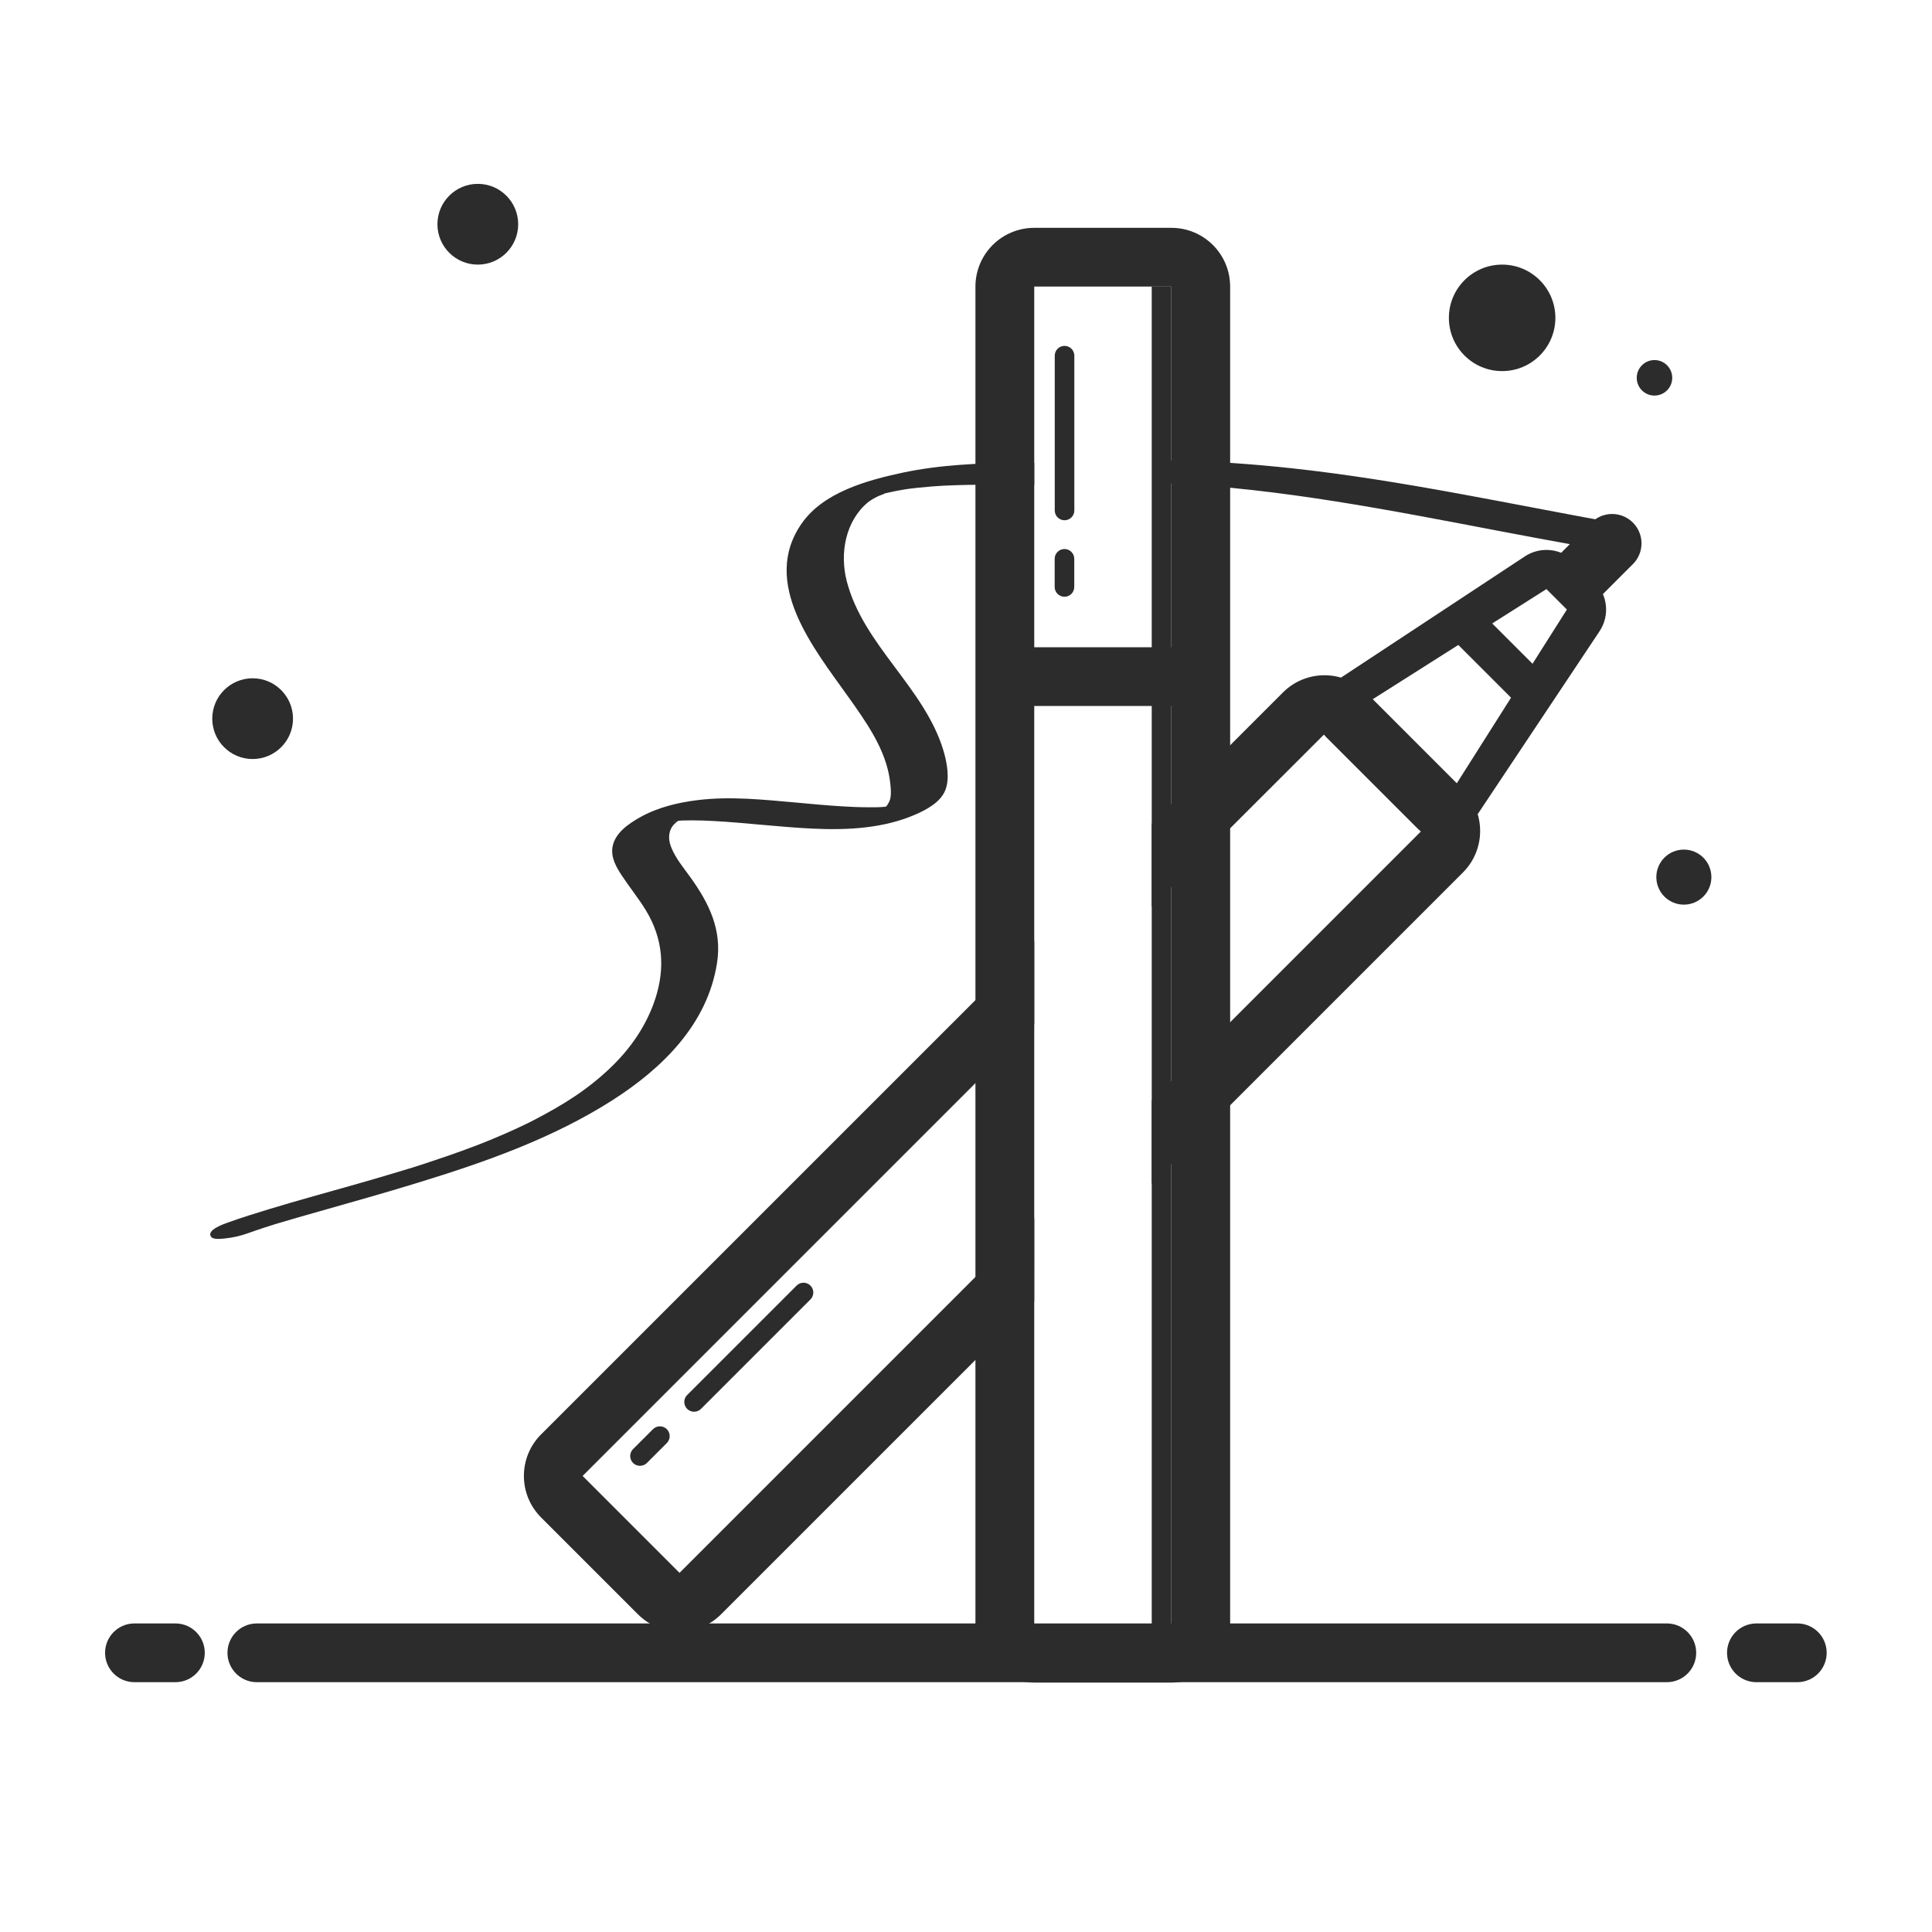
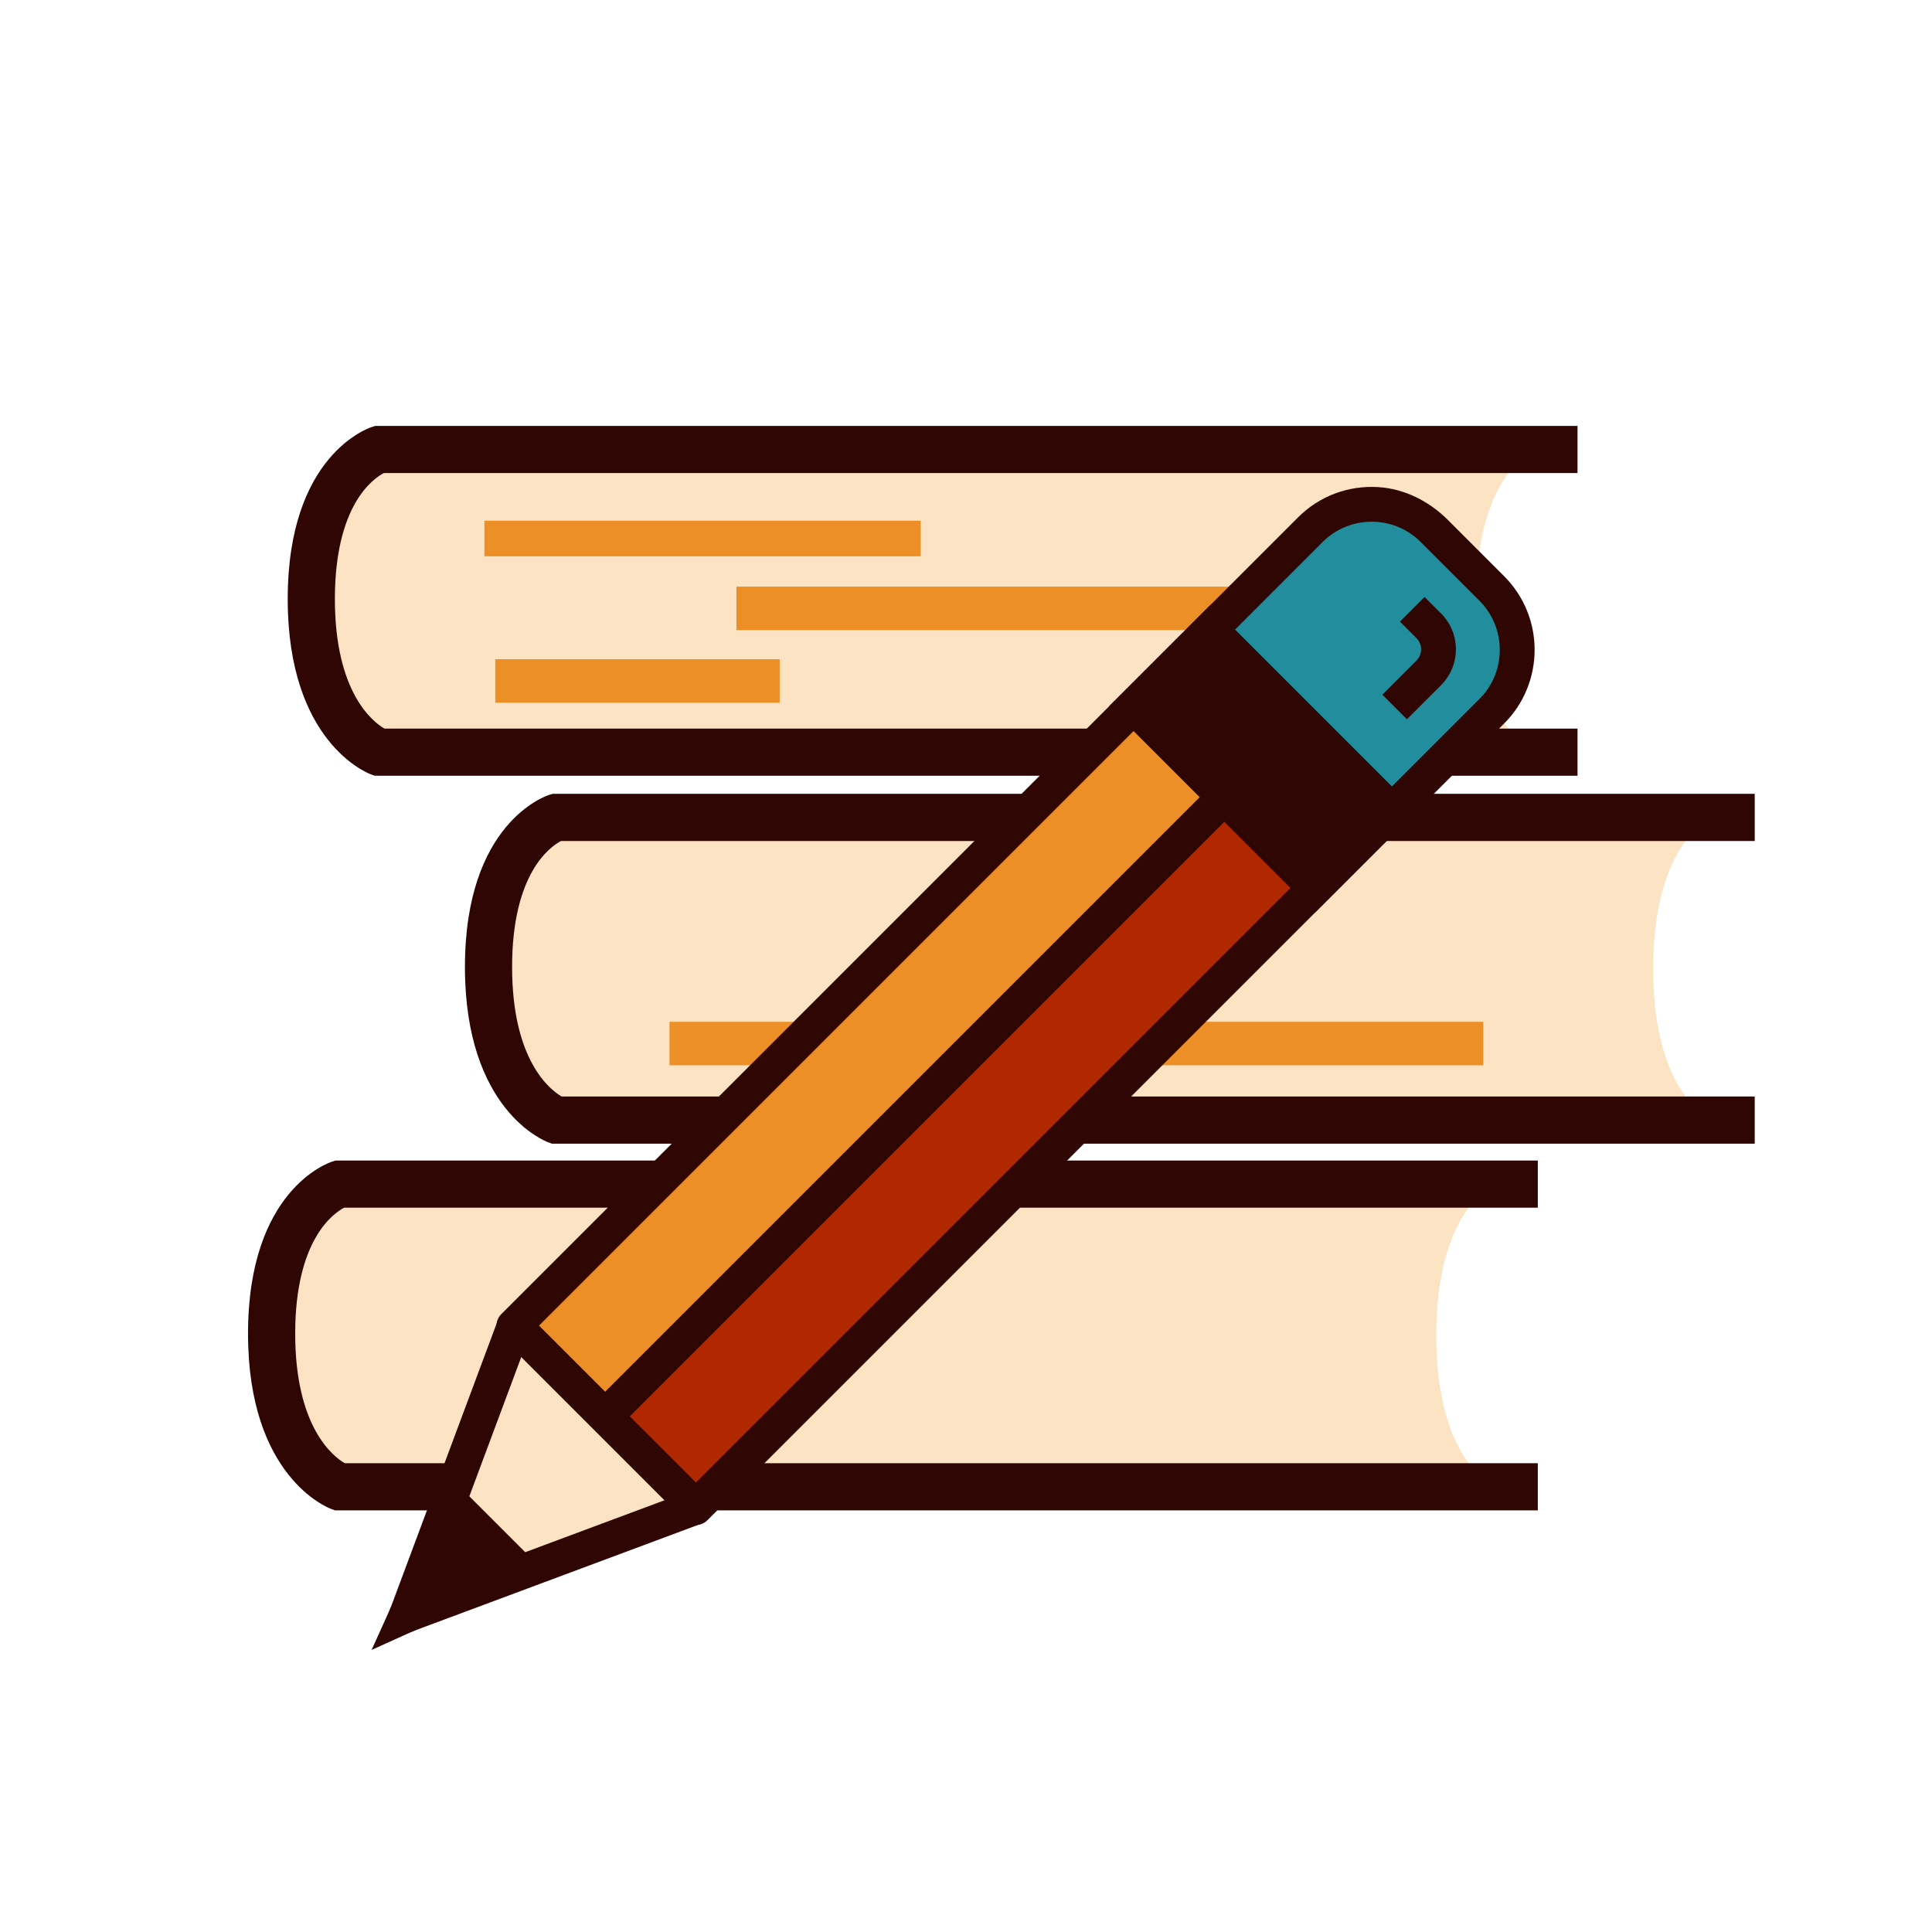
- <svg xmlns="http://www.w3.org/2000/svg" t="1670776720559" class="icon" viewBox="0 0 1024 1024" version="1.1" p-id="28677" width="64" height="64">
-   <path d="M861.92 278.21c-58.94-10.45-117.49-23.52-177.08-30-21.53-2.33-43.18-3.87-64.84-4.12v12.13c59.06 2.72 117.3 14.31 175.25 25.34 13.93 2.65 27.86 5.27 41.82 7.75 6.77 1.2 14.85-1.24 21-4 2.23-1.02 10.5-5.92 3.85-7.1zM548.17 245.29h-8.61c-20.51 0.17-41.3 1-61.42 5.29-18.55 4-41.56 10.28-53.12 26.71-22.2 31.57 6.39 66.45 24.37 91.75 9.54 13.42 20.3 28.3 22.35 45.12 0.36 3 0.79 6.73 0 9.64a11.85 11.85 0 0 1-1.58 3.05c-0.08 0.13-0.37 0.46-0.56 0.68l-1.61 0.17c-0.29 0-1.21 0.08-1.65 0.1l-1.64 0.06h-5.43c-4.39 0-8.77-0.24-13.15-0.5-8.37-0.5-15.47-1.19-24.28-2-17.23-1.52-34.87-3.42-52.13-1.28-10.47 1.3-21.15 3.86-30.41 9.06-6.11 3.43-13.42 8.37-14.66 15.81-0.93 5.62 2 10.66 5 15.2 4.13 6.27 8.92 12.08 12.8 18.52 8.88 14.72 10.2 30.31 4.92 46.57-4.53 14-13 26.33-23.53 36.43-12.43 11.92-24.9 19.64-40.29 27.71l-0.27 0.14-0.35 0.17-2.55 1.31q-3.05 1.49-6.13 2.92-6.24 2.89-12.59 5.53-2.76 1.15-5.54 2.26l-1.74 0.68-3.26 1.25q-6.55 2.48-13.17 4.78-6.06 2.11-12.16 4.11-3.31 1.08-6.64 2.14l-3.31 1-2.61 0.8q-11.89 3.6-23.84 7c-15.58 4.45-31.23 8.68-46.74 13.4-7.18 2.19-14.36 4.42-21.43 6.95-2.3 0.82-12.42 4.2-9.14 7.91 1.31 1.48 6.15 0.76 7.57 0.62a49.11 49.11 0 0 0 11.7-2.69q4.55-1.63 9.14-3.12l4.09-1.3 0.63-0.21 2.26-0.68c7.16-2.15 14.35-4.2 21.54-6.23 17.55-5 35.11-9.89 52.54-15.27 35.46-10.85 71.37-23.52 102.8-43.54 26.66-17 50.63-40.39 55.7-72.88 2.74-17.54-4.17-31.64-14.17-45.53-3.64-5.05-7.9-10.12-10.19-16-1.88-4.8-1.18-9.32 1.86-12.27a20.76 20.76 0 0 1 1.87-1.58l1.93-0.16c1.72 0 3.44-0.09 5.16-0.09 4.06 0 8.11 0.15 12.16 0.38 16.73 0.92 34.35 3.16 52 4 18.55 0.88 38-0.06 55.2-7.76 5.74-2.57 12.74-6.42 15.19-12.65s0.85-14.77-1.05-21.09c-10.13-33.4-42.43-55.68-51.21-89.68-3.83-14.86-0.61-31.87 11.18-41.71 0.29-0.25 0.61-0.48 0.92-0.71-0.49 0.37 1.33-0.85 1.47-0.94l1.37-0.78c0.28-0.13 1.45-0.75 1.75-0.88 0.71-0.31 3.92-1.49 0.25-0.16 0.81-0.29 1.63-0.58 2.44-0.88a5.23 5.23 0 0 0 0.92-0.46c1-0.27 2.06-0.42 2.87-0.62 0.44-0.11 1.73-0.37 2.16-0.46l-1.83 0.36c1.12-0.22 2.24-0.47 3.37-0.68 1.47-0.28 2.95-0.53 4.43-0.77l2.36-0.33q1.8-0.23 3.61-0.42 4-0.43 7.94-0.74c15.61-1.21 35.45-0.89 53.29-0.9h0.88zM357.78 435.18h-0.25l0.35-0.09 0.3-0.08z m-0.46 0.1h0.24c-1.79 0.55-1.1 0.26-0.25 0z m4.56-1.73c0.69-0.35 1.21-0.59 0 0z" fill="#2c2c2c" p-id="28678" />
-   <path d="M775.4 418.42L724 367a31.13 31.13 0 0 0-44 0l-69.56 69.56v44l91.56-91.5 51.37 51.37-142.93 142.95v44l165-165a31.13 31.13 0 0 0-0.04-43.96zM548.17 645.65l-188 188-51.37-51.37 239.37-239.37v-44L286.78 760.27a31.13 31.13 0 0 0 0 44l51.37 51.37a31.13 31.13 0 0 0 44 0l166-166z" fill="#2c2c2c" p-id="28679" />
-   <path d="M253.25 118.85m-21.4 0a21.4 21.4 0 1 0 42.8 0 21.4 21.4 0 1 0-42.8 0Z" fill="#2c2c2c" p-id="28680" />
-   <path d="M133.9 380.9m-21.4 0a21.4 21.4 0 1 0 42.8 0 21.4 21.4 0 1 0-42.8 0Z" fill="#2c2c2c" p-id="28681" />
-   <path d="M892.48 464.89m-14.59 0a14.59 14.59 0 1 0 29.18 0 14.59 14.59 0 1 0-29.18 0Z" fill="#2c2c2c" p-id="28682" />
-   <path d="M796.16 168.47m-28.22 0a28.22 28.22 0 1 0 56.44 0 28.22 28.22 0 1 0-56.44 0Z" fill="#2c2c2c" p-id="28683" />
-   <path d="M876.91 200.25m-9.41 0a9.41 9.41 0 1 0 18.82 0 9.41 9.41 0 1 0-18.82 0Z" fill="#2c2c2c" p-id="28684" />
-   <path d="M819.63 312.22l10.85 10.85-64.84 102.34-48.31-48.31 102.3-64.87m0-20.76a20.7 20.7 0 0 0-11.42 3.43l-111.29 73.36c-5.21 3.43 0.85-0.3 0.22 5.9a20.76 20.76 0 0 0 6 16.78l48.31 48.31a20.76 20.76 0 0 0 14.68 6.08q1 0 2.05-0.1c6.19-0.61 2.33 5.36 5.78 0.18l73.83-110.83a20.76 20.76 0 0 0-2.6-26.18l-10.85-10.85a20.74 20.74 0 0 0-14.68-6.08zM953 891.59h-22.46a15.57 15.57 0 0 1 0-31.13H953a15.57 15.57 0 0 1 0 31.13zM883.84 891.59h-748.1a15.57 15.57 0 0 1 0-31.13h748.1a15.57 15.57 0 0 1 0 31.13zM93.36 891.59H70.87a15.57 15.57 0 0 1 0-31.13h22.49a15.57 15.57 0 0 1 0 31.13z" fill="#2c2c2c" p-id="28685" />
-   <path d="M620.82 151.89v708.78h-72.65V151.89h72.65m0-31.13h-72.65A31.13 31.13 0 0 0 517 151.89v708.78a31.13 31.13 0 0 0 31.13 31.13h72.65A31.13 31.13 0 0 0 652 860.67V151.89a31.13 31.13 0 0 0-31.13-31.13z" fill="#2c2c2c" p-id="28686" />
-   <path d="M610.44 151.89h10.37v708.79h-10.37z" fill="#2c2c2c" p-id="28687" />
-   <path d="M837.93 304.52l16.06-16.06" fill="#2c2c2c" p-id="28688" />
-   <path d="M837.93 320.08a15.57 15.57 0 0 1-11-26.57L843 277.46a15.57 15.57 0 1 1 22 22l-16.05 16.05a15.52 15.52 0 0 1-11.02 4.57z" fill="#2c2c2c" p-id="28689" />
-   <path d="M778.82 333l33.71 33.72" fill="#2c2c2c" p-id="28690" />
-   <path d="M812.53 377.09a10.35 10.35 0 0 1-7.34-3l-33.71-33.71a10.38 10.38 0 0 1 14.68-14.68l33.71 33.71a10.38 10.38 0 0 1-7.34 17.72zM620.82 374.17h-72.65a15.57 15.57 0 0 1 0-31.13h72.65a15.57 15.57 0 1 1 0 31.13z" fill="#2c2c2c" p-id="28691" />
-   <path d="M564.23 316.29a5.19 5.19 0 0 1-5.23-5.19v-14.92a5.19 5.19 0 0 1 10.38 0v14.92a5.19 5.19 0 0 1-5.15 5.19zM564.23 275.75a5.19 5.19 0 0 1-5.19-5.19v-82.05a5.19 5.19 0 0 1 10.38 0v82.05a5.19 5.19 0 0 1-5.19 5.19z" fill="#2c2c2c" p-id="28692" />
-   <path d="M349.76 761.18l-10.55 10.54" fill="#2c2c2c" p-id="28693" />
-   <path d="M339.21 776.91a5.19 5.19 0 0 1-3.67-8.86l10.55-10.55a5.19 5.19 0 0 1 7.34 7.34l-10.55 10.55a5.17 5.17 0 0 1-3.67 1.52z" fill="#2c2c2c" p-id="28694" />
-   <path d="M425.9 685.04l-58.02 58.02" fill="#2c2c2c" p-id="28695" />
-   <path d="M367.88 748.25a5.19 5.19 0 0 1-3.67-8.86l58-58a5.19 5.19 0 0 1 7.34 7.34l-58 58a5.17 5.17 0 0 1-3.67 1.52z" fill="#2c2c2c" p-id="28696" />
+ <svg xmlns="http://www.w3.org/2000/svg" t="1671035268827" class="icon" viewBox="0 0 1024 1024" version="1.1" p-id="2223" width="128" height="128">
+   <path d="M813.09 238.24H200.855s-35.86 11.324-35.86 79.27 35.86 81.157 35.86 81.157H813.09s-30.833-13.212-30.833-80.214 30.833-80.213 30.833-80.213z" fill="#FCE3C3" p-id="2224" />
+   <path d="M836.11 411.167H198.626l-2.092-0.771c-1.798-0.662-44.039-17.096-44.039-92.887 0-76.229 42.775-90.614 44.597-91.189l1.837-0.58H836.11v25H203.434c-5.723 2.987-25.938 17.064-25.938 66.77 0 49.62 20.176 65.117 26.251 68.657H836.11v25z" fill="#300604" p-id="2225" />
+   <path d="M256.75 275.988h231.233v18.873H256.75zM390.334 310.933h344.649v23.043H390.334zM262.52 349.398h150.736v23.043H262.52z" fill="#ED8F27" p-id="2226" />
+   <path d="M907.017 433.246H294.782s-35.86 11.324-35.86 79.27 35.86 81.157 35.86 81.157h612.235s-30.833-13.212-30.833-80.214 30.833-80.213 30.833-80.213z" fill="#FCE3C3" p-id="2227" />
+   <path d="M930.037 606.173H292.553l-2.092-0.771c-1.798-0.662-44.039-17.096-44.039-92.887 0-76.229 42.775-90.614 44.597-91.189l1.837-0.58h637.182v25H297.36c-5.723 2.987-25.938 17.064-25.938 66.77 0 49.62 20.176 65.117 26.251 68.657h632.364v25z" fill="#300604" p-id="2228" />
+   <path d="M354.857 541.566h431.325v23.043H354.857z" fill="#ED8F27" p-id="2229" />
+   <path d="M792.055 627.604H179.82s-35.86 11.324-35.86 79.27 35.86 81.157 35.86 81.157h612.235s-30.833-13.212-30.833-80.214 30.833-80.213 30.833-80.213z" fill="#FCE3C3" p-id="2230" />
+   <path d="M815.075 800.531H177.59l-2.092-0.771c-1.799-0.663-44.038-17.097-44.038-92.887 0-76.229 42.774-90.614 44.595-91.189l1.838-0.58h637.183v25H182.397c-5.723 2.987-25.938 17.064-25.938 66.77 0 49.619 20.175 65.117 26.25 68.657h632.365v25z" fill="#300604" p-id="2231" />
+   <path d="M265.709 708.718l-50.263 147.29 153.236-57.634z" fill="#FCE3C3" p-id="2232" />
+   <path d="M314.22 744.184l54.462 54.19L697.02 470.635l-51.623-47.93z" fill="#B12800" p-id="2233" />
+   <path d="M268.266 699.017l54.461 54.19 328.339-327.739-51.623-47.93z" fill="#ED8F27" p-id="2234" />
+   <path d="M645.397 329.934l58.74-57.215 41.085-3.024 52.717 53.485 3.061 42-66.183 67.658z" fill="#228E9D" p-id="2235" />
+   <path d="M362.732 805.746l-97.023-97.028a8.645 8.645 0 0 1 0-12.226l422.24-422.237c11.268-11.271 26.55-17.075 42.624-16.073 13.979 0.871 26.973 7.542 36.878 17.445l29.748 29.746c21.576 21.574 21.578 56.555 0.002 78.131L374.957 805.746a8.644 8.644 0 0 1-12.225 0z m-77.039-103.141l83.152 83.158 415.308-415.308c14.343-14.341 14.34-37.686-0.003-52.032l-31.123-31.12c-6.948-6.951-16.187-10.778-26.013-10.778s-19.065 3.827-26.016 10.778L285.693 702.605z" fill="#300604" p-id="2236" />
+   <path d="M697.02 470.642l-96.201-96.201 40.744-40.745 96.201 96.201z" fill="#300604" p-id="2237" />
+   <path d="M697.02 483.681L587.766 374.432l53.798-53.793 109.249 109.249-53.793 53.793z m-83.151-109.249l83.152 83.152 27.695-27.695-83.152-83.152-27.695 27.695z" fill="#300604" p-id="2238" />
+   <path d="M745.703 381.239l-13.049-13.049 18.11-18.107c3.265-3.268 3.265-8.585-0.003-11.853l-8.768-8.771 13.049-13.049 8.771 8.771c10.459 10.465 10.459 27.485 0.003 37.951l-18.113 18.107zM638.998 419.4l13.05 13.048L327.27 757.224l-13.049-13.049z" fill="#300604" p-id="2239" />
+   <path d="M199.742 871.713L264 699.379l17.289 6.452-50.139 134.475 134.471-50.14 6.447 17.29z" fill="#300604" p-id="2240" />
+   <path d="M215.446 856.008l57.278-25.908-31.37-31.371z" fill="#300604" p-id="2241" />
+   <path d="M196.954 874.501l41.489-91.736 50.242 50.241-91.731 41.495z m47.311-59.812l-10.328 22.829 22.829-10.327-12.501-12.502z" fill="#300604" p-id="2242" />
</svg>
